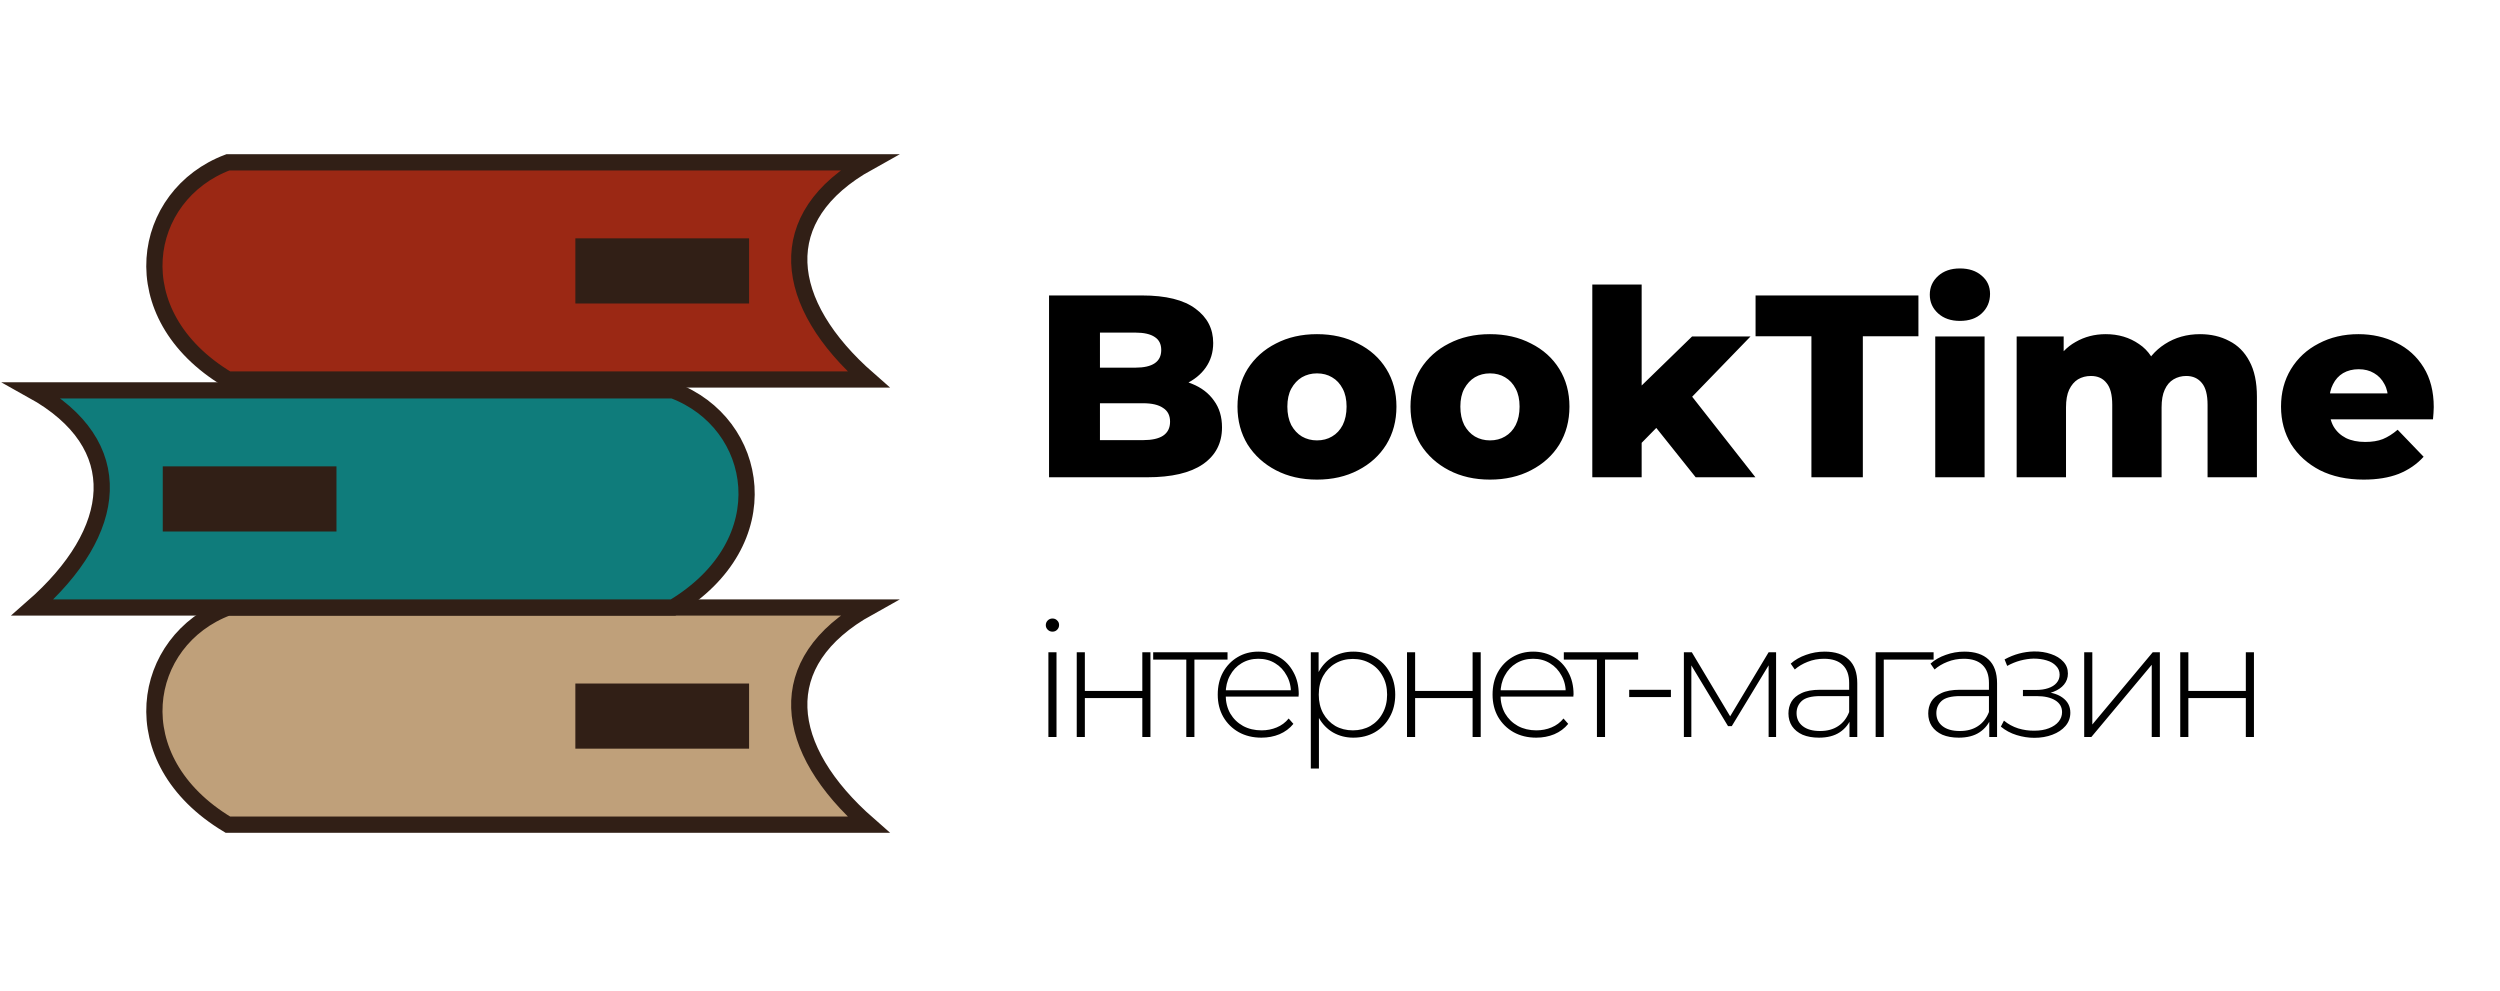
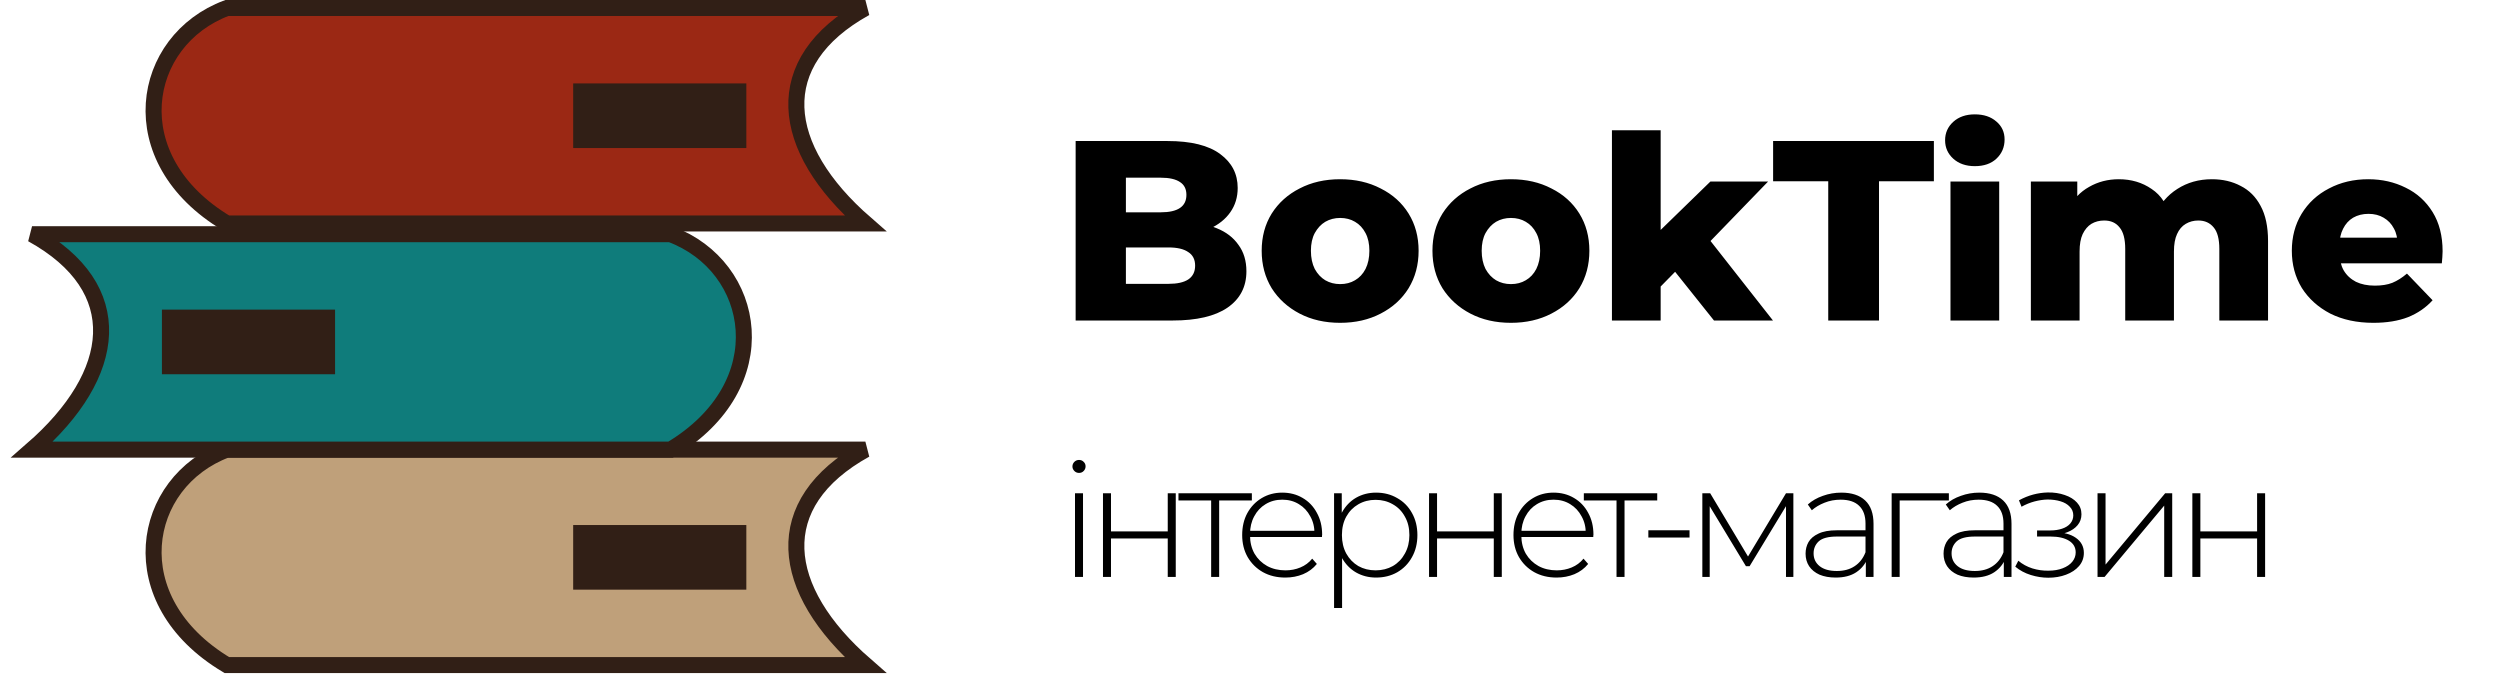
- <svg xmlns="http://www.w3.org/2000/svg" width="154" height="61" viewBox="0 0 154 61" fill="none">
-   <path d="M53.501 10C47.481 13.345 48.15 18.695 53.501 23.377H14.038C7.35 19.364 8.688 12.007 14.038 10H53.501Z" fill="#9B2814" stroke="#311F16" />
-   <path d="M53.501 37.423C47.481 40.768 48.15 46.118 53.501 50.8H14.038C7.35 46.787 8.688 39.429 14.038 37.423H53.501Z" fill="#BFA07A" stroke="#311F16" />
-   <path d="M2 24.046C8.019 27.39 7.351 32.741 2 37.423H41.462C48.151 33.41 46.813 26.052 41.462 24.046H2Z" fill="#0F7C7B" stroke="#311F16" />
-   <rect x="35.442" y="14.682" width="10.702" height="4.013" fill="#311F16" />
-   <path d="M35.442 42.105H46.144V46.118H35.442V42.105Z" fill="#311F16" />
-   <path d="M10.026 28.728H20.727V32.741H10.026V28.728Z" fill="#311F16" />
-   <path d="M64.621 29.4V18.2H70.349C71.82 18.2 72.919 18.472 73.644 19.016C74.37 19.549 74.733 20.253 74.733 21.128C74.733 21.704 74.578 22.211 74.269 22.648C73.97 23.075 73.543 23.416 72.989 23.672C72.445 23.917 71.794 24.04 71.037 24.04L71.356 23.272C72.146 23.272 72.834 23.395 73.421 23.64C74.007 23.875 74.46 24.221 74.781 24.68C75.111 25.128 75.276 25.677 75.276 26.328C75.276 27.299 74.882 28.056 74.093 28.6C73.314 29.133 72.172 29.4 70.668 29.4H64.621ZM67.757 27.112H70.412C70.957 27.112 71.367 27.021 71.644 26.84C71.933 26.648 72.076 26.36 72.076 25.976C72.076 25.592 71.933 25.309 71.644 25.128C71.367 24.936 70.957 24.84 70.412 24.84H67.532V22.648H69.933C70.466 22.648 70.866 22.557 71.132 22.376C71.399 22.195 71.532 21.923 71.532 21.56C71.532 21.197 71.399 20.931 71.132 20.76C70.866 20.579 70.466 20.488 69.933 20.488H67.757V27.112ZM81.125 29.544C80.176 29.544 79.333 29.352 78.597 28.968C77.861 28.584 77.28 28.056 76.853 27.384C76.437 26.701 76.229 25.923 76.229 25.048C76.229 24.173 76.437 23.4 76.853 22.728C77.28 22.056 77.861 21.533 78.597 21.16C79.333 20.776 80.176 20.584 81.125 20.584C82.075 20.584 82.917 20.776 83.653 21.16C84.4 21.533 84.981 22.056 85.397 22.728C85.813 23.4 86.021 24.173 86.021 25.048C86.021 25.923 85.813 26.701 85.397 27.384C84.981 28.056 84.4 28.584 83.653 28.968C82.917 29.352 82.075 29.544 81.125 29.544ZM81.125 27.128C81.477 27.128 81.787 27.048 82.053 26.888C82.331 26.728 82.549 26.493 82.709 26.184C82.869 25.864 82.949 25.485 82.949 25.048C82.949 24.611 82.869 24.243 82.709 23.944C82.549 23.635 82.331 23.4 82.053 23.24C81.787 23.08 81.477 23 81.125 23C80.784 23 80.475 23.08 80.197 23.24C79.931 23.4 79.712 23.635 79.541 23.944C79.381 24.243 79.301 24.611 79.301 25.048C79.301 25.485 79.381 25.864 79.541 26.184C79.712 26.493 79.931 26.728 80.197 26.888C80.475 27.048 80.784 27.128 81.125 27.128ZM91.782 29.544C90.832 29.544 89.99 29.352 89.254 28.968C88.518 28.584 87.936 28.056 87.51 27.384C87.094 26.701 86.886 25.923 86.886 25.048C86.886 24.173 87.094 23.4 87.51 22.728C87.936 22.056 88.518 21.533 89.254 21.16C89.99 20.776 90.832 20.584 91.782 20.584C92.731 20.584 93.574 20.776 94.31 21.16C95.056 21.533 95.638 22.056 96.054 22.728C96.47 23.4 96.678 24.173 96.678 25.048C96.678 25.923 96.47 26.701 96.054 27.384C95.638 28.056 95.056 28.584 94.31 28.968C93.574 29.352 92.731 29.544 91.782 29.544ZM91.782 27.128C92.134 27.128 92.443 27.048 92.71 26.888C92.987 26.728 93.206 26.493 93.366 26.184C93.526 25.864 93.606 25.485 93.606 25.048C93.606 24.611 93.526 24.243 93.366 23.944C93.206 23.635 92.987 23.4 92.71 23.24C92.443 23.08 92.134 23 91.782 23C91.44 23 91.131 23.08 90.854 23.24C90.587 23.4 90.368 23.635 90.198 23.944C90.038 24.243 89.958 24.611 89.958 25.048C89.958 25.485 90.038 25.864 90.198 26.184C90.368 26.493 90.587 26.728 90.854 26.888C91.131 27.048 91.44 27.128 91.782 27.128ZM100.614 27.8L100.694 24.168L104.23 20.728H107.83L103.91 24.776L102.358 26.024L100.614 27.8ZM98.086 29.4V17.528H101.126V29.4H98.086ZM104.454 29.4L101.798 26.072L103.686 23.736L108.134 29.4H104.454ZM111.583 29.4V20.712H108.143V18.2H118.175V20.712H114.751V29.4H111.583ZM119.211 29.4V20.728H122.251V29.4H119.211ZM120.731 19.768C120.176 19.768 119.728 19.613 119.387 19.304C119.046 18.995 118.875 18.611 118.875 18.152C118.875 17.693 119.046 17.309 119.387 17C119.728 16.691 120.176 16.536 120.731 16.536C121.286 16.536 121.734 16.685 122.075 16.984C122.416 17.272 122.587 17.645 122.587 18.104C122.587 18.584 122.416 18.984 122.075 19.304C121.744 19.613 121.296 19.768 120.731 19.768ZM135.522 20.584C136.194 20.584 136.792 20.723 137.314 21C137.848 21.267 138.264 21.683 138.562 22.248C138.872 22.813 139.026 23.544 139.026 24.44V29.4H135.986V24.936C135.986 24.317 135.869 23.869 135.634 23.592C135.4 23.304 135.08 23.16 134.674 23.16C134.386 23.16 134.125 23.229 133.89 23.368C133.656 23.507 133.474 23.72 133.346 24.008C133.218 24.285 133.154 24.648 133.154 25.096V29.4H130.114V24.936C130.114 24.317 129.997 23.869 129.762 23.592C129.538 23.304 129.218 23.16 128.802 23.16C128.504 23.16 128.237 23.229 128.002 23.368C127.778 23.507 127.597 23.72 127.458 24.008C127.33 24.285 127.266 24.648 127.266 25.096V29.4H124.226V20.728H127.122V23.144L126.546 22.456C126.866 21.837 127.304 21.373 127.858 21.064C128.413 20.744 129.032 20.584 129.714 20.584C130.493 20.584 131.176 20.787 131.762 21.192C132.36 21.587 132.76 22.205 132.962 23.048L131.97 22.84C132.28 22.136 132.744 21.587 133.362 21.192C133.992 20.787 134.712 20.584 135.522 20.584ZM145.599 29.544C144.575 29.544 143.679 29.352 142.911 28.968C142.153 28.573 141.561 28.04 141.135 27.368C140.719 26.685 140.511 25.912 140.511 25.048C140.511 24.184 140.713 23.416 141.119 22.744C141.535 22.061 142.105 21.533 142.831 21.16C143.556 20.776 144.372 20.584 145.279 20.584C146.132 20.584 146.911 20.76 147.615 21.112C148.319 21.453 148.879 21.96 149.295 22.632C149.711 23.304 149.919 24.12 149.919 25.08C149.919 25.187 149.913 25.309 149.903 25.448C149.892 25.587 149.881 25.715 149.871 25.832H143.007V24.232H148.255L147.103 24.68C147.113 24.285 147.039 23.944 146.879 23.656C146.729 23.368 146.516 23.144 146.239 22.984C145.972 22.824 145.657 22.744 145.295 22.744C144.932 22.744 144.612 22.824 144.335 22.984C144.068 23.144 143.86 23.373 143.711 23.672C143.561 23.96 143.487 24.301 143.487 24.696V25.16C143.487 25.587 143.572 25.955 143.743 26.264C143.924 26.573 144.18 26.813 144.511 26.984C144.841 27.144 145.236 27.224 145.695 27.224C146.121 27.224 146.484 27.165 146.783 27.048C147.092 26.92 147.396 26.728 147.695 26.472L149.295 28.136C148.879 28.595 148.367 28.947 147.759 29.192C147.151 29.427 146.431 29.544 145.599 29.544Z" fill="black" />
-   <path d="M64.581 45.4V40.18H65.081V45.4H64.581ZM64.831 38.91C64.717 38.91 64.621 38.87 64.54 38.79C64.46 38.71 64.421 38.617 64.421 38.51C64.421 38.397 64.46 38.3 64.54 38.22C64.621 38.14 64.717 38.1 64.831 38.1C64.951 38.1 65.047 38.14 65.121 38.22C65.201 38.293 65.24 38.387 65.24 38.5C65.24 38.613 65.201 38.71 65.121 38.79C65.047 38.87 64.951 38.91 64.831 38.91ZM66.327 45.4V40.18H66.827V42.56H70.367V40.18H70.867V45.4H70.367V43H66.827V45.4H66.327ZM73.076 45.4V40.48L73.216 40.63H71.036V40.18H75.616V40.63H73.436L73.576 40.48V45.4H73.076ZM77.703 45.44C77.176 45.44 76.709 45.327 76.303 45.1C75.903 44.873 75.586 44.56 75.353 44.16C75.126 43.76 75.013 43.303 75.013 42.79C75.013 42.27 75.119 41.813 75.333 41.42C75.553 41.02 75.853 40.707 76.233 40.48C76.613 40.253 77.039 40.14 77.513 40.14C77.986 40.14 78.409 40.25 78.783 40.47C79.163 40.69 79.459 41 79.673 41.4C79.893 41.793 80.003 42.25 80.003 42.77C80.003 42.79 79.999 42.813 79.993 42.84C79.993 42.86 79.993 42.883 79.993 42.91H75.383V42.52H79.723L79.523 42.71C79.529 42.303 79.443 41.94 79.263 41.62C79.089 41.293 78.853 41.04 78.553 40.86C78.253 40.673 77.906 40.58 77.513 40.58C77.126 40.58 76.779 40.673 76.473 40.86C76.173 41.04 75.936 41.293 75.763 41.62C75.589 41.94 75.503 42.307 75.503 42.72V42.81C75.503 43.237 75.596 43.617 75.783 43.95C75.976 44.277 76.239 44.533 76.573 44.72C76.906 44.9 77.286 44.99 77.713 44.99C78.046 44.99 78.356 44.93 78.643 44.81C78.936 44.69 79.183 44.507 79.383 44.26L79.673 44.59C79.446 44.87 79.159 45.083 78.813 45.23C78.473 45.37 78.103 45.44 77.703 45.44ZM83.366 45.44C82.906 45.44 82.49 45.333 82.116 45.12C81.75 44.907 81.456 44.603 81.236 44.21C81.023 43.81 80.916 43.337 80.916 42.79C80.916 42.243 81.023 41.773 81.236 41.38C81.456 40.98 81.75 40.673 82.116 40.46C82.49 40.247 82.906 40.14 83.366 40.14C83.86 40.14 84.3 40.253 84.686 40.48C85.08 40.7 85.386 41.01 85.606 41.41C85.833 41.81 85.946 42.27 85.946 42.79C85.946 43.31 85.833 43.77 85.606 44.17C85.386 44.57 85.08 44.883 84.686 45.11C84.3 45.33 83.86 45.44 83.366 45.44ZM80.746 47.34V40.18H81.226V41.89L81.146 42.8L81.246 43.71V47.34H80.746ZM83.336 44.99C83.736 44.99 84.096 44.9 84.416 44.72C84.736 44.533 84.986 44.273 85.166 43.94C85.353 43.607 85.446 43.223 85.446 42.79C85.446 42.35 85.353 41.967 85.166 41.64C84.986 41.307 84.736 41.05 84.416 40.87C84.096 40.683 83.736 40.59 83.336 40.59C82.936 40.59 82.576 40.683 82.256 40.87C81.943 41.05 81.693 41.307 81.506 41.64C81.326 41.967 81.236 42.35 81.236 42.79C81.236 43.223 81.326 43.607 81.506 43.94C81.693 44.273 81.943 44.533 82.256 44.72C82.576 44.9 82.936 44.99 83.336 44.99ZM86.672 45.4V40.18H87.172V42.56H90.712V40.18H91.212V45.4H90.712V43H87.172V45.4H86.672ZM94.632 45.44C94.105 45.44 93.638 45.327 93.231 45.1C92.832 44.873 92.515 44.56 92.281 44.16C92.055 43.76 91.942 43.303 91.942 42.79C91.942 42.27 92.048 41.813 92.261 41.42C92.481 41.02 92.781 40.707 93.162 40.48C93.541 40.253 93.968 40.14 94.442 40.14C94.915 40.14 95.338 40.25 95.712 40.47C96.091 40.69 96.388 41 96.602 41.4C96.822 41.793 96.931 42.25 96.931 42.77C96.931 42.79 96.928 42.813 96.921 42.84C96.921 42.86 96.921 42.883 96.921 42.91H92.311V42.52H96.651L96.451 42.71C96.458 42.303 96.371 41.94 96.192 41.62C96.018 41.293 95.781 41.04 95.481 40.86C95.181 40.673 94.835 40.58 94.442 40.58C94.055 40.58 93.708 40.673 93.401 40.86C93.102 41.04 92.865 41.293 92.692 41.62C92.518 41.94 92.431 42.307 92.431 42.72V42.81C92.431 43.237 92.525 43.617 92.712 43.95C92.905 44.277 93.168 44.533 93.501 44.72C93.835 44.9 94.215 44.99 94.641 44.99C94.975 44.99 95.285 44.93 95.572 44.81C95.865 44.69 96.112 44.507 96.311 44.26L96.602 44.59C96.375 44.87 96.088 45.083 95.742 45.23C95.401 45.37 95.031 45.44 94.632 45.44ZM98.371 45.4V40.48L98.511 40.63H96.331V40.18H100.911V40.63H98.731L98.871 40.48V45.4H98.371ZM100.358 42.94V42.49H102.928V42.94H100.358ZM103.727 45.4V40.18H104.217L106.687 44.31H106.467L108.947 40.18H109.407V45.4H108.947V40.78L109.047 40.82L106.677 44.73H106.447L104.067 40.79L104.187 40.77V45.4H103.727ZM113.928 45.4V44.21L113.908 44.03V42.07C113.908 41.583 113.775 41.213 113.508 40.96C113.248 40.707 112.865 40.58 112.358 40.58C111.998 40.58 111.662 40.643 111.348 40.77C111.042 40.89 110.778 41.047 110.558 41.24L110.308 40.88C110.568 40.647 110.882 40.467 111.248 40.34C111.615 40.207 111.998 40.14 112.398 40.14C113.045 40.14 113.542 40.303 113.888 40.63C114.235 40.957 114.408 41.443 114.408 42.09V45.4H113.928ZM112.048 45.44C111.662 45.44 111.325 45.38 111.038 45.26C110.758 45.133 110.542 44.957 110.388 44.73C110.242 44.503 110.168 44.243 110.168 43.95C110.168 43.683 110.228 43.443 110.348 43.23C110.475 43.01 110.682 42.833 110.968 42.7C111.255 42.56 111.638 42.49 112.118 42.49H114.038V42.88H112.128C111.588 42.88 111.208 42.98 110.988 43.18C110.775 43.38 110.668 43.63 110.668 43.93C110.668 44.263 110.795 44.53 111.048 44.73C111.302 44.93 111.658 45.03 112.118 45.03C112.558 45.03 112.928 44.93 113.228 44.73C113.535 44.53 113.762 44.24 113.908 43.86L114.048 44.2C113.908 44.58 113.668 44.883 113.328 45.11C112.995 45.33 112.568 45.44 112.048 45.44ZM115.54 45.4V40.18H119.11V40.63H115.9L116.04 40.49V45.4H115.54ZM122.539 45.4V44.21L122.519 44.03V42.07C122.519 41.583 122.385 41.213 122.119 40.96C121.859 40.707 121.475 40.58 120.969 40.58C120.609 40.58 120.272 40.643 119.959 40.77C119.652 40.89 119.389 41.047 119.169 41.24L118.919 40.88C119.179 40.647 119.492 40.467 119.859 40.34C120.225 40.207 120.609 40.14 121.009 40.14C121.655 40.14 122.152 40.303 122.499 40.63C122.845 40.957 123.019 41.443 123.019 42.09V45.4H122.539ZM120.659 45.44C120.272 45.44 119.935 45.38 119.649 45.26C119.369 45.133 119.152 44.957 118.999 44.73C118.852 44.503 118.779 44.243 118.779 43.95C118.779 43.683 118.839 43.443 118.959 43.23C119.085 43.01 119.292 42.833 119.579 42.7C119.865 42.56 120.249 42.49 120.729 42.49H122.649V42.88H120.739C120.199 42.88 119.819 42.98 119.599 43.18C119.385 43.38 119.279 43.63 119.279 43.93C119.279 44.263 119.405 44.53 119.659 44.73C119.912 44.93 120.269 45.03 120.729 45.03C121.169 45.03 121.539 44.93 121.839 44.73C122.145 44.53 122.372 44.24 122.519 43.86L122.659 44.2C122.519 44.58 122.279 44.883 121.939 45.11C121.605 45.33 121.179 45.44 120.659 45.44ZM125.313 45.45C124.953 45.45 124.59 45.393 124.223 45.28C123.856 45.167 123.533 44.993 123.253 44.76L123.443 44.39C123.696 44.603 123.99 44.763 124.323 44.87C124.656 44.97 124.99 45.017 125.323 45.01C125.663 45.01 125.96 44.96 126.213 44.86C126.473 44.76 126.673 44.623 126.813 44.45C126.953 44.277 127.023 44.083 127.023 43.87C127.023 43.557 126.883 43.313 126.603 43.14C126.323 42.967 125.94 42.88 125.453 42.88H124.613V42.5H125.433C125.713 42.5 125.96 42.463 126.173 42.39C126.393 42.317 126.563 42.21 126.683 42.07C126.81 41.923 126.873 41.753 126.873 41.56C126.873 41.347 126.8 41.167 126.653 41.02C126.513 40.867 126.32 40.753 126.073 40.68C125.833 40.607 125.563 40.57 125.263 40.57C125.003 40.577 124.733 40.617 124.453 40.69C124.18 40.763 123.91 40.873 123.643 41.02L123.483 40.62C123.776 40.46 124.073 40.34 124.373 40.26C124.673 40.18 124.976 40.137 125.283 40.13C125.67 40.123 126.023 40.177 126.343 40.29C126.663 40.397 126.916 40.553 127.103 40.76C127.29 40.96 127.383 41.203 127.383 41.49C127.383 41.75 127.303 41.977 127.143 42.17C126.99 42.357 126.776 42.503 126.503 42.61C126.236 42.717 125.936 42.77 125.603 42.77L125.643 42.61C126.243 42.61 126.706 42.727 127.033 42.96C127.366 43.193 127.533 43.507 127.533 43.9C127.533 44.213 127.433 44.487 127.233 44.72C127.033 44.953 126.763 45.133 126.423 45.26C126.09 45.387 125.72 45.45 125.313 45.45ZM128.387 45.4V40.18H128.887V44.63L132.607 40.18H133.047V45.4H132.547V40.95L128.827 45.4H128.387ZM134.303 45.4V40.18H134.803V42.56H138.343V40.18H138.843V45.4H138.343V43H134.803V45.4H134.303Z" fill="black" />
+ <svg xmlns="http://www.w3.org/2000/svg" width="156" height="42" viewBox="0 0 156 42" fill="none">
+   <path d="M54 0.5C47.922 3.861 48.597 9.238 54 13.943H14.155C7.402 9.91 8.753 2.516 14.155 0.5H54Z" fill="#9B2814" stroke="#311F16" />
+   <path d="M54 28.057C47.922 31.418 48.597 36.795 54 41.5H14.155C7.402 37.467 8.753 30.074 14.155 28.057H54Z" fill="#BFA07A" stroke="#311F16" />
+   <path d="M2 14.615C8.078 17.976 7.403 23.352 2 28.057H41.844C48.598 24.025 47.247 16.631 41.844 14.615H2Z" fill="#0F7C7B" stroke="#311F16" />
+   <rect x="35.766" y="5.205" width="10.805" height="4.033" fill="#311F16" />
+   <path d="M35.766 32.762H46.571V36.795H35.766V32.762Z" fill="#311F16" />
+   <path d="M10.104 19.32H20.909V23.353H10.104V19.32Z" fill="#311F16" />
+   <path d="M67.12 20V8.8H72.848C74.32 8.8 75.419 9.072 76.144 9.616C76.869 10.149 77.232 10.853 77.232 11.728C77.232 12.304 77.077 12.811 76.768 13.248C76.469 13.675 76.043 14.016 75.488 14.272C74.944 14.517 74.293 14.64 73.536 14.64L73.856 13.872C74.645 13.872 75.333 13.995 75.92 14.24C76.507 14.475 76.96 14.821 77.28 15.28C77.611 15.728 77.776 16.277 77.776 16.928C77.776 17.899 77.381 18.656 76.592 19.2C75.813 19.733 74.672 20 73.168 20H67.12ZM70.256 17.712H72.912C73.456 17.712 73.867 17.621 74.144 17.44C74.432 17.248 74.576 16.96 74.576 16.576C74.576 16.192 74.432 15.909 74.144 15.728C73.867 15.536 73.456 15.44 72.912 15.44H70.032V13.248H72.432C72.965 13.248 73.365 13.157 73.632 12.976C73.899 12.795 74.032 12.523 74.032 12.16C74.032 11.797 73.899 11.531 73.632 11.36C73.365 11.179 72.965 11.088 72.432 11.088H70.256V17.712ZM83.625 20.144C82.675 20.144 81.833 19.952 81.097 19.568C80.361 19.184 79.779 18.656 79.353 17.984C78.937 17.301 78.729 16.523 78.729 15.648C78.729 14.773 78.937 14 79.353 13.328C79.779 12.656 80.361 12.133 81.097 11.76C81.833 11.376 82.675 11.184 83.625 11.184C84.574 11.184 85.417 11.376 86.153 11.76C86.9 12.133 87.481 12.656 87.897 13.328C88.313 14 88.521 14.773 88.521 15.648C88.521 16.523 88.313 17.301 87.897 17.984C87.481 18.656 86.9 19.184 86.153 19.568C85.417 19.952 84.574 20.144 83.625 20.144ZM83.625 17.728C83.977 17.728 84.286 17.648 84.553 17.488C84.83 17.328 85.049 17.093 85.209 16.784C85.369 16.464 85.449 16.085 85.449 15.648C85.449 15.211 85.369 14.843 85.209 14.544C85.049 14.235 84.83 14 84.553 13.84C84.286 13.68 83.977 13.6 83.625 13.6C83.284 13.6 82.974 13.68 82.697 13.84C82.43 14 82.212 14.235 82.041 14.544C81.881 14.843 81.801 15.211 81.801 15.648C81.801 16.085 81.881 16.464 82.041 16.784C82.212 17.093 82.43 17.328 82.697 17.488C82.974 17.648 83.284 17.728 83.625 17.728ZM94.281 20.144C93.332 20.144 92.489 19.952 91.753 19.568C91.017 19.184 90.436 18.656 90.009 17.984C89.593 17.301 89.385 16.523 89.385 15.648C89.385 14.773 89.593 14 90.009 13.328C90.436 12.656 91.017 12.133 91.753 11.76C92.489 11.376 93.332 11.184 94.281 11.184C95.231 11.184 96.073 11.376 96.809 11.76C97.556 12.133 98.137 12.656 98.553 13.328C98.969 14 99.177 14.773 99.177 15.648C99.177 16.523 98.969 17.301 98.553 17.984C98.137 18.656 97.556 19.184 96.809 19.568C96.073 19.952 95.231 20.144 94.281 20.144ZM94.281 17.728C94.633 17.728 94.942 17.648 95.209 17.488C95.487 17.328 95.705 17.093 95.865 16.784C96.025 16.464 96.105 16.085 96.105 15.648C96.105 15.211 96.025 14.843 95.865 14.544C95.705 14.235 95.487 14 95.209 13.84C94.942 13.68 94.633 13.6 94.281 13.6C93.94 13.6 93.63 13.68 93.353 13.84C93.087 14 92.868 14.235 92.697 14.544C92.537 14.843 92.457 15.211 92.457 15.648C92.457 16.085 92.537 16.464 92.697 16.784C92.868 17.093 93.087 17.328 93.353 17.488C93.63 17.648 93.94 17.728 94.281 17.728ZM103.113 18.4L103.193 14.768L106.729 11.328H110.329L106.409 15.376L104.857 16.624L103.113 18.4ZM100.585 20V8.128H103.625V20H100.585ZM106.953 20L104.297 16.672L106.185 14.336L110.633 20H106.953ZM114.082 20V11.312H110.642V8.8H120.674V11.312H117.25V20H114.082ZM121.71 20V11.328H124.75V20H121.71ZM123.23 10.368C122.676 10.368 122.228 10.213 121.886 9.904C121.545 9.595 121.374 9.211 121.374 8.752C121.374 8.293 121.545 7.909 121.886 7.6C122.228 7.291 122.676 7.136 123.23 7.136C123.785 7.136 124.233 7.285 124.574 7.584C124.916 7.872 125.086 8.245 125.086 8.704C125.086 9.184 124.916 9.584 124.574 9.904C124.244 10.213 123.796 10.368 123.23 10.368ZM138.022 11.184C138.694 11.184 139.291 11.323 139.814 11.6C140.347 11.867 140.763 12.283 141.062 12.848C141.371 13.413 141.526 14.144 141.526 15.04V20H138.486V15.536C138.486 14.917 138.369 14.469 138.134 14.192C137.899 13.904 137.579 13.76 137.174 13.76C136.886 13.76 136.625 13.829 136.39 13.968C136.155 14.107 135.974 14.32 135.846 14.608C135.718 14.885 135.654 15.248 135.654 15.696V20H132.614V15.536C132.614 14.917 132.497 14.469 132.262 14.192C132.038 13.904 131.718 13.76 131.302 13.76C131.003 13.76 130.737 13.829 130.502 13.968C130.278 14.107 130.097 14.32 129.958 14.608C129.83 14.885 129.766 15.248 129.766 15.696V20H126.726V11.328H129.622V13.744L129.046 13.056C129.366 12.437 129.803 11.973 130.358 11.664C130.913 11.344 131.531 11.184 132.214 11.184C132.993 11.184 133.675 11.387 134.262 11.792C134.859 12.187 135.259 12.805 135.462 13.648L134.47 13.44C134.779 12.736 135.243 12.187 135.862 11.792C136.491 11.387 137.211 11.184 138.022 11.184ZM148.098 20.144C147.074 20.144 146.178 19.952 145.41 19.568C144.653 19.173 144.061 18.64 143.634 17.968C143.218 17.285 143.01 16.512 143.01 15.648C143.01 14.784 143.213 14.016 143.618 13.344C144.034 12.661 144.605 12.133 145.33 11.76C146.055 11.376 146.871 11.184 147.778 11.184C148.631 11.184 149.41 11.36 150.114 11.712C150.818 12.053 151.378 12.56 151.794 13.232C152.21 13.904 152.418 14.72 152.418 15.68C152.418 15.787 152.413 15.909 152.402 16.048C152.391 16.187 152.381 16.315 152.37 16.432H145.506V14.832H150.754L149.602 15.28C149.613 14.885 149.538 14.544 149.378 14.256C149.229 13.968 149.015 13.744 148.738 13.584C148.471 13.424 148.157 13.344 147.794 13.344C147.431 13.344 147.111 13.424 146.834 13.584C146.567 13.744 146.359 13.973 146.21 14.272C146.061 14.56 145.986 14.901 145.986 15.296V15.76C145.986 16.187 146.071 16.555 146.242 16.864C146.423 17.173 146.679 17.413 147.01 17.584C147.341 17.744 147.735 17.824 148.194 17.824C148.621 17.824 148.983 17.765 149.282 17.648C149.591 17.52 149.895 17.328 150.194 17.072L151.794 18.736C151.378 19.195 150.866 19.547 150.258 19.792C149.65 20.027 148.93 20.144 148.098 20.144Z" fill="black" />
+   <path d="M67.08 36V30.78H67.58V36H67.08ZM67.33 29.51C67.217 29.51 67.12 29.47 67.04 29.39C66.96 29.31 66.92 29.217 66.92 29.11C66.92 28.997 66.96 28.9 67.04 28.82C67.12 28.74 67.217 28.7 67.33 28.7C67.45 28.7 67.547 28.74 67.62 28.82C67.7 28.893 67.74 28.987 67.74 29.1C67.74 29.213 67.7 29.31 67.62 29.39C67.547 29.47 67.45 29.51 67.33 29.51ZM68.826 36V30.78H69.326V33.16H72.867V30.78H73.367V36H72.867V33.6H69.326V36H68.826ZM75.576 36V31.08L75.716 31.23H73.536V30.78H78.116V31.23H75.936L76.076 31.08V36H75.576ZM80.202 36.04C79.675 36.04 79.209 35.927 78.802 35.7C78.402 35.473 78.085 35.16 77.852 34.76C77.625 34.36 77.512 33.903 77.512 33.39C77.512 32.87 77.619 32.413 77.832 32.02C78.052 31.62 78.352 31.307 78.732 31.08C79.112 30.853 79.539 30.74 80.012 30.74C80.485 30.74 80.909 30.85 81.282 31.07C81.662 31.29 81.959 31.6 82.172 32C82.392 32.393 82.502 32.85 82.502 33.37C82.502 33.39 82.499 33.413 82.492 33.44C82.492 33.46 82.492 33.483 82.492 33.51H77.882V33.12H82.222L82.022 33.31C82.029 32.903 81.942 32.54 81.762 32.22C81.589 31.893 81.352 31.64 81.052 31.46C80.752 31.273 80.405 31.18 80.012 31.18C79.625 31.18 79.279 31.273 78.972 31.46C78.672 31.64 78.435 31.893 78.262 32.22C78.089 32.54 78.002 32.907 78.002 33.32V33.41C78.002 33.837 78.095 34.217 78.282 34.55C78.475 34.877 78.739 35.133 79.072 35.32C79.405 35.5 79.785 35.59 80.212 35.59C80.545 35.59 80.855 35.53 81.142 35.41C81.435 35.29 81.682 35.107 81.882 34.86L82.172 35.19C81.945 35.47 81.659 35.683 81.312 35.83C80.972 35.97 80.602 36.04 80.202 36.04ZM85.866 36.04C85.406 36.04 84.989 35.933 84.616 35.72C84.249 35.507 83.956 35.203 83.736 34.81C83.522 34.41 83.416 33.937 83.416 33.39C83.416 32.843 83.522 32.373 83.736 31.98C83.956 31.58 84.249 31.273 84.616 31.06C84.989 30.847 85.406 30.74 85.866 30.74C86.359 30.74 86.799 30.853 87.186 31.08C87.579 31.3 87.886 31.61 88.106 32.01C88.332 32.41 88.446 32.87 88.446 33.39C88.446 33.91 88.332 34.37 88.106 34.77C87.886 35.17 87.579 35.483 87.186 35.71C86.799 35.93 86.359 36.04 85.866 36.04ZM83.246 37.94V30.78H83.726V32.49L83.646 33.4L83.746 34.31V37.94H83.246ZM85.836 35.59C86.236 35.59 86.596 35.5 86.916 35.32C87.236 35.133 87.486 34.873 87.666 34.54C87.853 34.207 87.946 33.823 87.946 33.39C87.946 32.95 87.853 32.567 87.666 32.24C87.486 31.907 87.236 31.65 86.916 31.47C86.596 31.283 86.236 31.19 85.836 31.19C85.436 31.19 85.076 31.283 84.756 31.47C84.442 31.65 84.192 31.907 84.006 32.24C83.826 32.567 83.736 32.95 83.736 33.39C83.736 33.823 83.826 34.207 84.006 34.54C84.192 34.873 84.442 35.133 84.756 35.32C85.076 35.5 85.436 35.59 85.836 35.59ZM89.172 36V30.78H89.672V33.16H93.212V30.78H93.712V36H93.212V33.6H89.672V36H89.172ZM97.131 36.04C96.604 36.04 96.138 35.927 95.731 35.7C95.331 35.473 95.014 35.16 94.781 34.76C94.554 34.36 94.441 33.903 94.441 33.39C94.441 32.87 94.548 32.413 94.761 32.02C94.981 31.62 95.281 31.307 95.661 31.08C96.041 30.853 96.468 30.74 96.941 30.74C97.414 30.74 97.838 30.85 98.211 31.07C98.591 31.29 98.888 31.6 99.101 32C99.321 32.393 99.431 32.85 99.431 33.37C99.431 33.39 99.428 33.413 99.421 33.44C99.421 33.46 99.421 33.483 99.421 33.51H94.811V33.12H99.151L98.951 33.31C98.958 32.903 98.871 32.54 98.691 32.22C98.518 31.893 98.281 31.64 97.981 31.46C97.681 31.273 97.334 31.18 96.941 31.18C96.554 31.18 96.208 31.273 95.901 31.46C95.601 31.64 95.364 31.893 95.191 32.22C95.018 32.54 94.931 32.907 94.931 33.32V33.41C94.931 33.837 95.024 34.217 95.211 34.55C95.404 34.877 95.668 35.133 96.001 35.32C96.334 35.5 96.714 35.59 97.141 35.59C97.474 35.59 97.784 35.53 98.071 35.41C98.364 35.29 98.611 35.107 98.811 34.86L99.101 35.19C98.874 35.47 98.588 35.683 98.241 35.83C97.901 35.97 97.531 36.04 97.131 36.04ZM100.871 36V31.08L101.011 31.23H98.831V30.78H103.411V31.23H101.231L101.371 31.08V36H100.871ZM102.857 33.54V33.09H105.427V33.54H102.857ZM106.226 36V30.78H106.716L109.186 34.91H108.966L111.446 30.78H111.906V36H111.446V31.38L111.546 31.42L109.176 35.33H108.946L106.566 31.39L106.686 31.37V36H106.226ZM116.428 36V34.81L116.408 34.63V32.67C116.408 32.183 116.275 31.813 116.008 31.56C115.748 31.307 115.365 31.18 114.858 31.18C114.498 31.18 114.161 31.243 113.848 31.37C113.541 31.49 113.278 31.647 113.058 31.84L112.808 31.48C113.068 31.247 113.381 31.067 113.748 30.94C114.115 30.807 114.498 30.74 114.898 30.74C115.545 30.74 116.041 30.903 116.388 31.23C116.735 31.557 116.908 32.043 116.908 32.69V36H116.428ZM114.548 36.04C114.161 36.04 113.825 35.98 113.538 35.86C113.258 35.733 113.041 35.557 112.888 35.33C112.741 35.103 112.668 34.843 112.668 34.55C112.668 34.283 112.728 34.043 112.848 33.83C112.975 33.61 113.181 33.433 113.468 33.3C113.755 33.16 114.138 33.09 114.618 33.09H116.538V33.48H114.628C114.088 33.48 113.708 33.58 113.488 33.78C113.275 33.98 113.168 34.23 113.168 34.53C113.168 34.863 113.295 35.13 113.548 35.33C113.801 35.53 114.158 35.63 114.618 35.63C115.058 35.63 115.428 35.53 115.728 35.33C116.035 35.13 116.261 34.84 116.408 34.46L116.548 34.8C116.408 35.18 116.168 35.483 115.828 35.71C115.495 35.93 115.068 36.04 114.548 36.04ZM118.039 36V30.78H121.609V31.23H118.399L118.539 31.09V36H118.039ZM125.038 36V34.81L125.018 34.63V32.67C125.018 32.183 124.885 31.813 124.618 31.56C124.358 31.307 123.975 31.18 123.468 31.18C123.108 31.18 122.771 31.243 122.458 31.37C122.151 31.49 121.888 31.647 121.668 31.84L121.418 31.48C121.678 31.247 121.991 31.067 122.358 30.94C122.725 30.807 123.108 30.74 123.508 30.74C124.155 30.74 124.651 30.903 124.998 31.23C125.345 31.557 125.518 32.043 125.518 32.69V36H125.038ZM123.158 36.04C122.771 36.04 122.435 35.98 122.148 35.86C121.868 35.733 121.651 35.557 121.498 35.33C121.351 35.103 121.278 34.843 121.278 34.55C121.278 34.283 121.338 34.043 121.458 33.83C121.585 33.61 121.791 33.433 122.078 33.3C122.365 33.16 122.748 33.09 123.228 33.09H125.148V33.48H123.238C122.698 33.48 122.318 33.58 122.098 33.78C121.885 33.98 121.778 34.23 121.778 34.53C121.778 34.863 121.905 35.13 122.158 35.33C122.411 35.53 122.768 35.63 123.228 35.63C123.668 35.63 124.038 35.53 124.338 35.33C124.645 35.13 124.871 34.84 125.018 34.46L125.158 34.8C125.018 35.18 124.778 35.483 124.438 35.71C124.105 35.93 123.678 36.04 123.158 36.04ZM127.813 36.05C127.453 36.05 127.089 35.993 126.723 35.88C126.356 35.767 126.033 35.593 125.753 35.36L125.943 34.99C126.196 35.203 126.489 35.363 126.823 35.47C127.156 35.57 127.489 35.617 127.823 35.61C128.163 35.61 128.459 35.56 128.713 35.46C128.973 35.36 129.173 35.223 129.313 35.05C129.453 34.877 129.523 34.683 129.523 34.47C129.523 34.157 129.383 33.913 129.103 33.74C128.823 33.567 128.439 33.48 127.953 33.48H127.113V33.1H127.933C128.213 33.1 128.459 33.063 128.673 32.99C128.893 32.917 129.063 32.81 129.183 32.67C129.309 32.523 129.373 32.353 129.373 32.16C129.373 31.947 129.299 31.767 129.153 31.62C129.013 31.467 128.819 31.353 128.573 31.28C128.333 31.207 128.063 31.17 127.763 31.17C127.503 31.177 127.233 31.217 126.953 31.29C126.679 31.363 126.409 31.473 126.143 31.62L125.983 31.22C126.276 31.06 126.573 30.94 126.873 30.86C127.173 30.78 127.476 30.737 127.783 30.73C128.169 30.723 128.523 30.777 128.843 30.89C129.163 30.997 129.416 31.153 129.603 31.36C129.789 31.56 129.883 31.803 129.883 32.09C129.883 32.35 129.803 32.577 129.643 32.77C129.489 32.957 129.276 33.103 129.003 33.21C128.736 33.317 128.436 33.37 128.103 33.37L128.143 33.21C128.743 33.21 129.206 33.327 129.533 33.56C129.866 33.793 130.033 34.107 130.033 34.5C130.033 34.813 129.933 35.087 129.733 35.32C129.533 35.553 129.263 35.733 128.923 35.86C128.589 35.987 128.219 36.05 127.813 36.05ZM130.886 36V30.78H131.386V35.23L135.106 30.78H135.546V36H135.046V31.55L131.326 36H130.886ZM136.803 36V30.78H137.303V33.16H140.843V30.78H141.343V36H140.843V33.6H137.303V36H136.803Z" fill="black" />
</svg>
